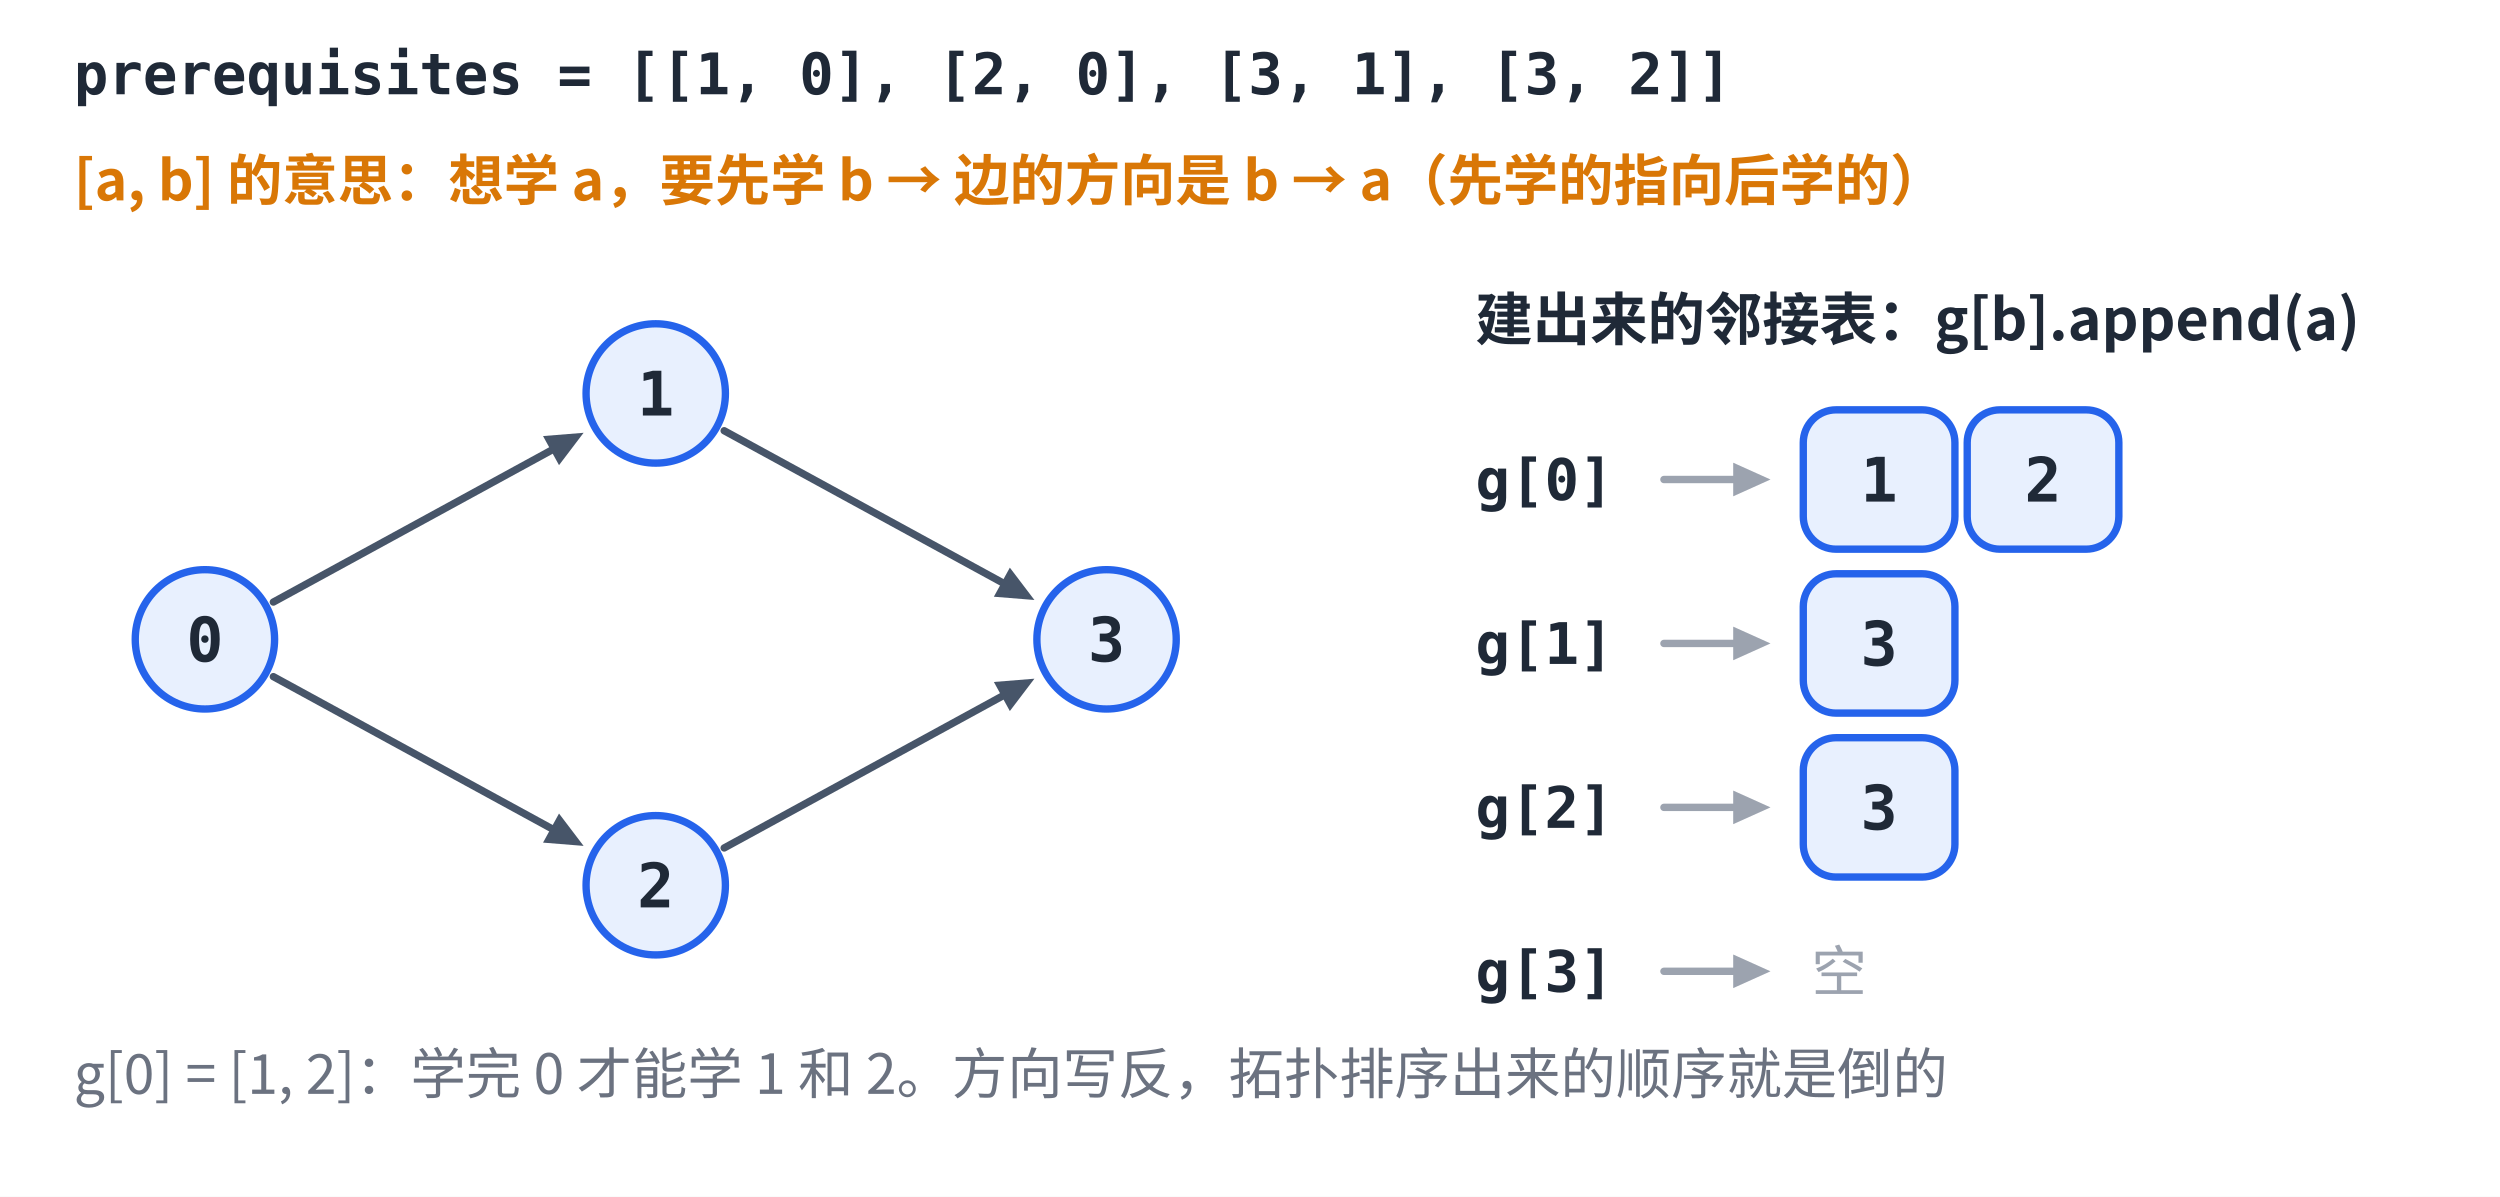
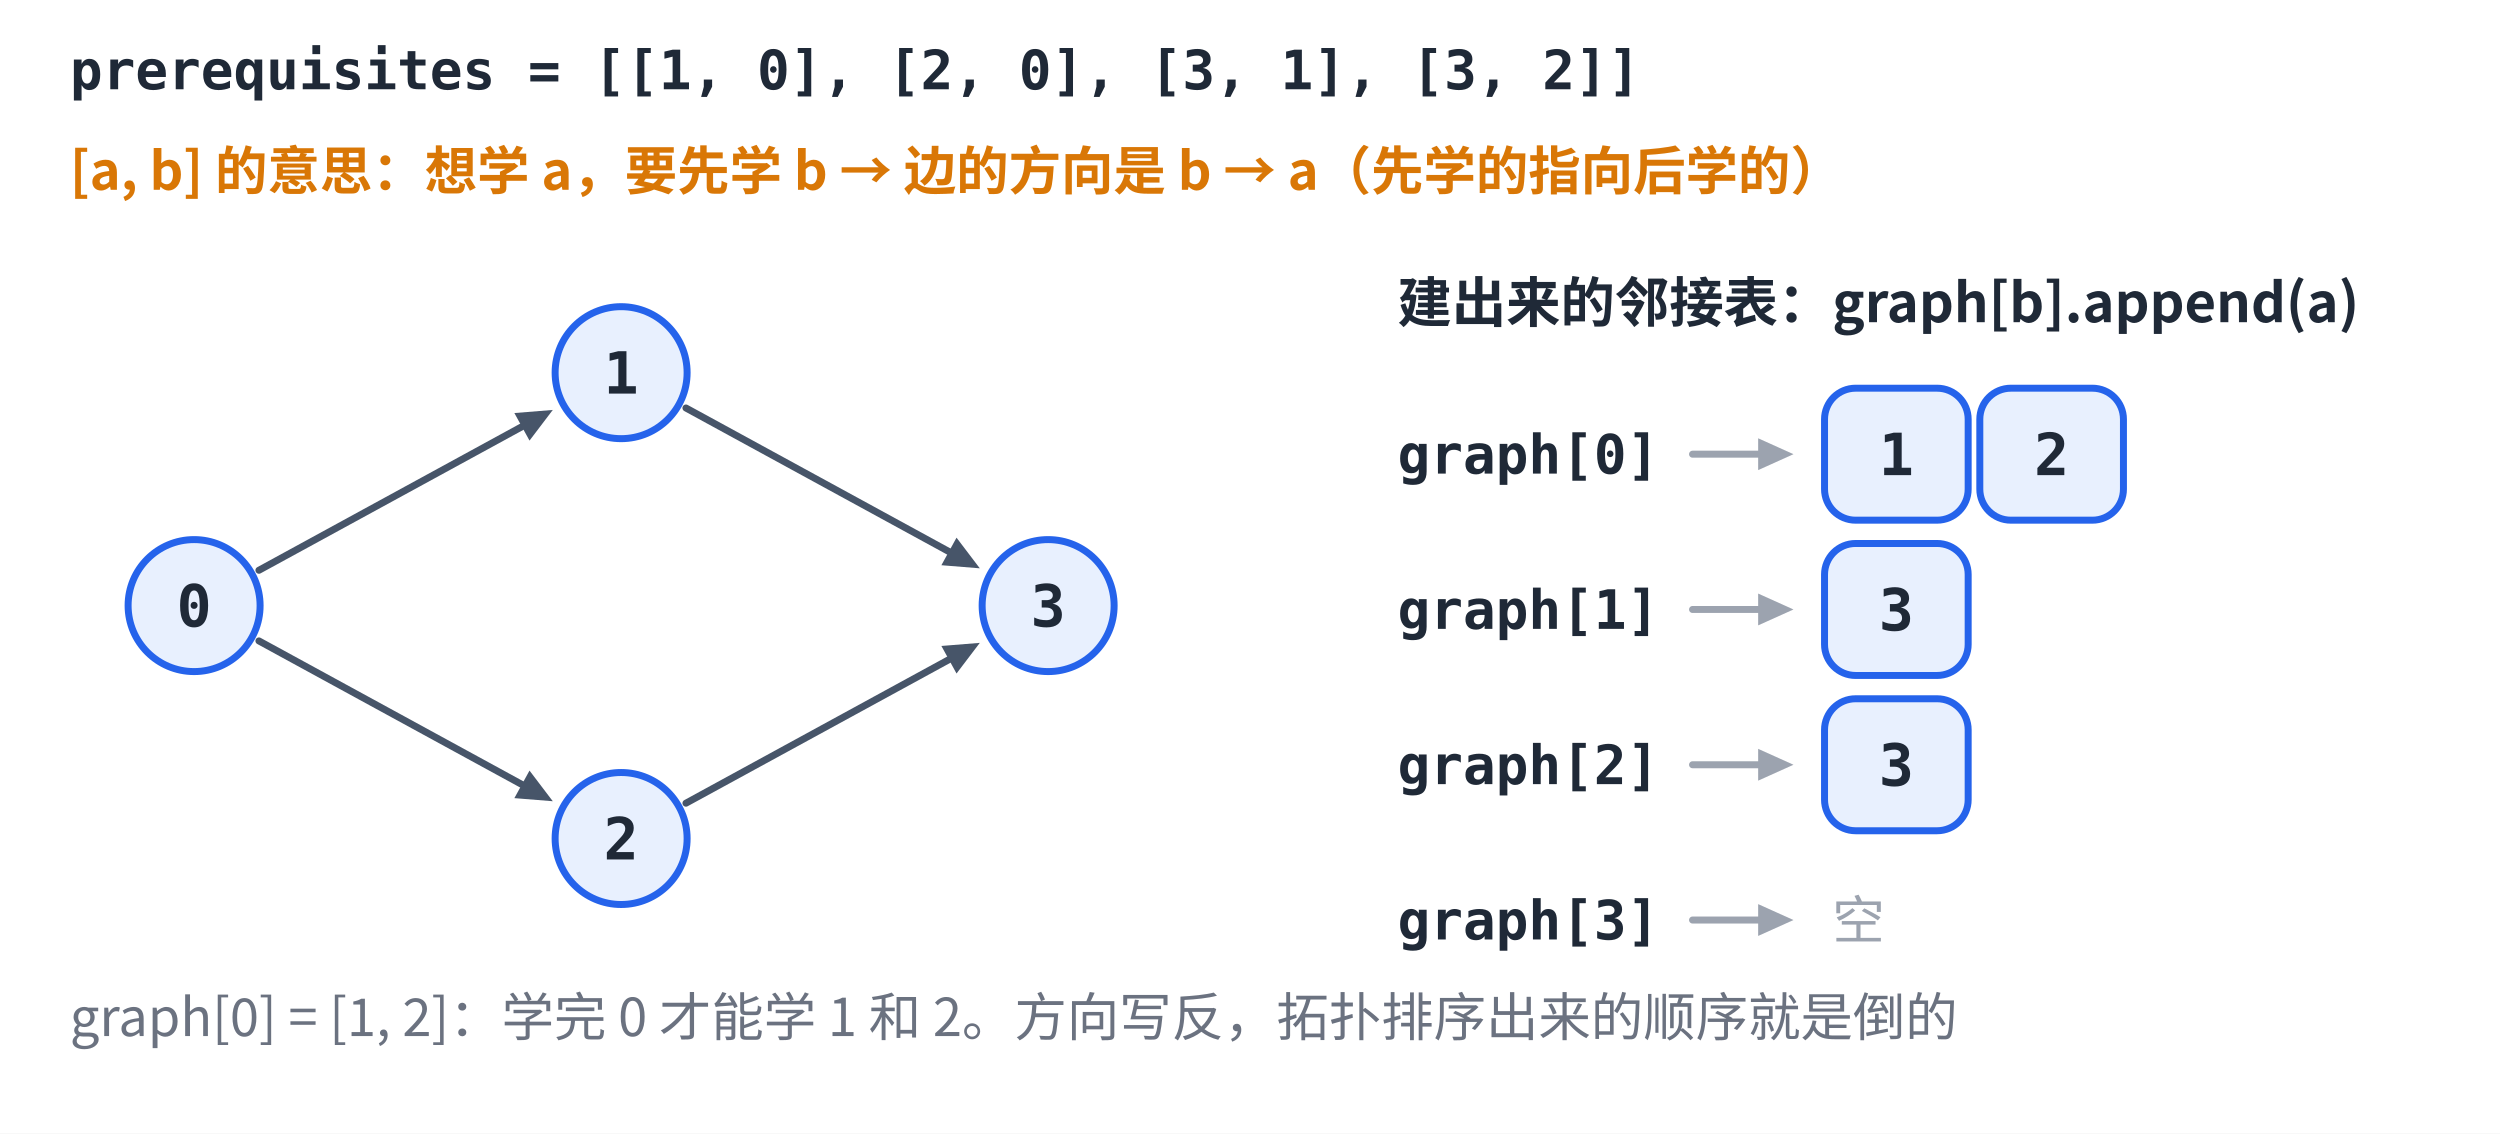
- <svg xmlns="http://www.w3.org/2000/svg" width="610" height="292" viewBox="0 0 610 292">
-   <rect width="610" height="292" fill="#FFFFFF" />
+ <svg xmlns="http://www.w3.org/2000/svg" width="644" height="292" viewBox="0 0 644 292">
+   <rect width="644" height="292" fill="#FFFFFF" />
  <text x="18.0" y="23.0" font-size="14" fill="#1F2937" text-anchor="start" font-family="Menlo, Consolas, DejaVu Sans Mono, PingFang SC, monospace" font-weight="700">prerequisites = [[1, 0], [2, 0], [3, 1], [3, 2]]</text>
  <text x="18.0" y="48.9" font-size="13.5" fill="#D97706" text-anchor="start" font-family="PingFang SC, Hiragino Sans GB, Microsoft YaHei, Noto Sans CJK SC, Helvetica, Arial, sans-serif" font-weight="700">[a, b] 的意思：想学 a，要先学 b   →   边的方向是 b → a（先学的指向后学的）</text>
  <line x1="66.7" y1="146.9" x2="136.3" y2="108.9" stroke="#475569" stroke-width="1.8" stroke-linecap="round" />
  <polygon points="142.4,105.6 136.4,113.5 132.5,106.4" fill="#475569" />
  <line x1="66.7" y1="165.1" x2="136.3" y2="203.1" stroke="#475569" stroke-width="1.8" stroke-linecap="round" />
  <polygon points="142.4,206.4 132.5,205.6 136.4,198.5" fill="#475569" />
  <line x1="176.7" y1="105.1" x2="246.3" y2="143.1" stroke="#475569" stroke-width="1.8" stroke-linecap="round" />
  <polygon points="252.4,146.4 242.5,145.6 246.4,138.5" fill="#475569" />
  <line x1="176.7" y1="206.9" x2="246.3" y2="168.9" stroke="#475569" stroke-width="1.8" stroke-linecap="round" />
  <polygon points="252.4,165.6 246.4,173.5 242.5,166.4" fill="#475569" />
  <circle cx="50.0" cy="156.0" r="17" fill="#E8F0FE" stroke="#2563EB" stroke-width="1.8" />
  <text x="50.0" y="161.4" font-size="15" fill="#1F2937" text-anchor="middle" font-family="Menlo, Consolas, DejaVu Sans Mono, PingFang SC, monospace" font-weight="700">0</text>
  <circle cx="160.0" cy="96.0" r="17" fill="#E8F0FE" stroke="#2563EB" stroke-width="1.8" />
  <text x="160.0" y="101.4" font-size="15" fill="#1F2937" text-anchor="middle" font-family="Menlo, Consolas, DejaVu Sans Mono, PingFang SC, monospace" font-weight="700">1</text>
  <circle cx="160.0" cy="216.0" r="17" fill="#E8F0FE" stroke="#2563EB" stroke-width="1.8" />
  <text x="160.0" y="221.4" font-size="15" fill="#1F2937" text-anchor="middle" font-family="Menlo, Consolas, DejaVu Sans Mono, PingFang SC, monospace" font-weight="700">2</text>
  <circle cx="270.0" cy="156.0" r="17" fill="#E8F0FE" stroke="#2563EB" stroke-width="1.8" />
  <text x="270.0" y="161.4" font-size="15" fill="#1F2937" text-anchor="middle" font-family="Menlo, Consolas, DejaVu Sans Mono, PingFang SC, monospace" font-weight="700">3</text>
-   <text x="360.0" y="83.0" font-size="14" fill="#1F2937" text-anchor="start" font-family="PingFang SC, Hiragino Sans GB, Microsoft YaHei, Noto Sans CJK SC, Helvetica, Arial, sans-serif" font-weight="700">建出来的邻接表：g[b].append(a)</text>
-   <text x="360.0" y="122.0" font-size="14" fill="#1F2937" text-anchor="start" font-family="Menlo, Consolas, DejaVu Sans Mono, PingFang SC, monospace" font-weight="700">g[0]</text>
-   <line x1="406.0" y1="117.0" x2="425.0" y2="117.0" stroke="#9CA3AF" stroke-width="1.8" stroke-linecap="round" />
-   <polygon points="432.0,117.0 422.9,121.1 422.9,112.9" fill="#9CA3AF" />
-   <rect x="440.0" y="100.0" width="37.0" height="34.0" rx="8" fill="#E8F0FE" stroke="#2563EB" stroke-width="1.8" />
-   <text x="458.5" y="122.4" font-size="15" fill="#1F2937" text-anchor="middle" font-family="Menlo, Consolas, DejaVu Sans Mono, PingFang SC, monospace" font-weight="700">1</text>
-   <rect x="480.0" y="100.0" width="37.0" height="34.0" rx="8" fill="#E8F0FE" stroke="#2563EB" stroke-width="1.8" />
-   <text x="498.5" y="122.4" font-size="15" fill="#1F2937" text-anchor="middle" font-family="Menlo, Consolas, DejaVu Sans Mono, PingFang SC, monospace" font-weight="700">2</text>
-   <text x="360.0" y="162.0" font-size="14" fill="#1F2937" text-anchor="start" font-family="Menlo, Consolas, DejaVu Sans Mono, PingFang SC, monospace" font-weight="700">g[1]</text>
-   <line x1="406.0" y1="157.0" x2="425.0" y2="157.0" stroke="#9CA3AF" stroke-width="1.8" stroke-linecap="round" />
-   <polygon points="432.0,157.0 422.9,161.1 422.9,152.9" fill="#9CA3AF" />
-   <rect x="440.0" y="140.0" width="37.0" height="34.0" rx="8" fill="#E8F0FE" stroke="#2563EB" stroke-width="1.8" />
-   <text x="458.5" y="162.4" font-size="15" fill="#1F2937" text-anchor="middle" font-family="Menlo, Consolas, DejaVu Sans Mono, PingFang SC, monospace" font-weight="700">3</text>
-   <text x="360.0" y="202.0" font-size="14" fill="#1F2937" text-anchor="start" font-family="Menlo, Consolas, DejaVu Sans Mono, PingFang SC, monospace" font-weight="700">g[2]</text>
-   <line x1="406.0" y1="197.0" x2="425.0" y2="197.0" stroke="#9CA3AF" stroke-width="1.8" stroke-linecap="round" />
-   <polygon points="432.0,197.0 422.9,201.1 422.9,192.9" fill="#9CA3AF" />
-   <rect x="440.0" y="180.0" width="37.0" height="34.0" rx="8" fill="#E8F0FE" stroke="#2563EB" stroke-width="1.8" />
-   <text x="458.5" y="202.4" font-size="15" fill="#1F2937" text-anchor="middle" font-family="Menlo, Consolas, DejaVu Sans Mono, PingFang SC, monospace" font-weight="700">3</text>
-   <text x="360.0" y="242.0" font-size="14" fill="#1F2937" text-anchor="start" font-family="Menlo, Consolas, DejaVu Sans Mono, PingFang SC, monospace" font-weight="700">g[3]</text>
-   <line x1="406.0" y1="237.0" x2="425.0" y2="237.0" stroke="#9CA3AF" stroke-width="1.8" stroke-linecap="round" />
-   <polygon points="432.0,237.0 422.9,241.1 422.9,232.9" fill="#9CA3AF" />
-   <text x="442.0" y="241.9" font-size="13.5" fill="#9CA3AF" text-anchor="start" font-family="PingFang SC, Hiragino Sans GB, Microsoft YaHei, Noto Sans CJK SC, Helvetica, Arial, sans-serif">空</text>
-   <text x="18.0" y="266.9" font-size="13.5" fill="#6B7280" text-anchor="start" font-family="PingFang SC, Hiragino Sans GB, Microsoft YaHei, Noto Sans CJK SC, Helvetica, Arial, sans-serif">g[0] = [1, 2]：学完 0 才能学 1 和 2。方向写反，拓扑排序出来的顺序就是倒的</text>
+   <text x="360.0" y="83.0" font-size="14" fill="#1F2937" text-anchor="start" font-family="PingFang SC, Hiragino Sans GB, Microsoft YaHei, Noto Sans CJK SC, Helvetica, Arial, sans-serif" font-weight="700">建出来的邻接表：graph[b].append(a)</text>
+   <text x="360.0" y="122.0" font-size="14" fill="#1F2937" text-anchor="start" font-family="Menlo, Consolas, DejaVu Sans Mono, PingFang SC, monospace" font-weight="700">graph[0]</text>
+   <line x1="436.0" y1="117.0" x2="455.0" y2="117.0" stroke="#9CA3AF" stroke-width="1.8" stroke-linecap="round" />
+   <polygon points="462.0,117.0 452.9,121.1 452.9,112.9" fill="#9CA3AF" />
+   <rect x="470.0" y="100.0" width="37.0" height="34.0" rx="8" fill="#E8F0FE" stroke="#2563EB" stroke-width="1.8" />
+   <text x="488.5" y="122.4" font-size="15" fill="#1F2937" text-anchor="middle" font-family="Menlo, Consolas, DejaVu Sans Mono, PingFang SC, monospace" font-weight="700">1</text>
+   <rect x="510.0" y="100.0" width="37.0" height="34.0" rx="8" fill="#E8F0FE" stroke="#2563EB" stroke-width="1.8" />
+   <text x="528.5" y="122.4" font-size="15" fill="#1F2937" text-anchor="middle" font-family="Menlo, Consolas, DejaVu Sans Mono, PingFang SC, monospace" font-weight="700">2</text>
+   <text x="360.0" y="162.0" font-size="14" fill="#1F2937" text-anchor="start" font-family="Menlo, Consolas, DejaVu Sans Mono, PingFang SC, monospace" font-weight="700">graph[1]</text>
+   <line x1="436.0" y1="157.0" x2="455.0" y2="157.0" stroke="#9CA3AF" stroke-width="1.8" stroke-linecap="round" />
+   <polygon points="462.0,157.0 452.9,161.1 452.9,152.9" fill="#9CA3AF" />
+   <rect x="470.0" y="140.0" width="37.0" height="34.0" rx="8" fill="#E8F0FE" stroke="#2563EB" stroke-width="1.8" />
+   <text x="488.5" y="162.4" font-size="15" fill="#1F2937" text-anchor="middle" font-family="Menlo, Consolas, DejaVu Sans Mono, PingFang SC, monospace" font-weight="700">3</text>
+   <text x="360.0" y="202.0" font-size="14" fill="#1F2937" text-anchor="start" font-family="Menlo, Consolas, DejaVu Sans Mono, PingFang SC, monospace" font-weight="700">graph[2]</text>
+   <line x1="436.0" y1="197.0" x2="455.0" y2="197.0" stroke="#9CA3AF" stroke-width="1.8" stroke-linecap="round" />
+   <polygon points="462.0,197.0 452.9,201.1 452.9,192.9" fill="#9CA3AF" />
+   <rect x="470.0" y="180.0" width="37.0" height="34.0" rx="8" fill="#E8F0FE" stroke="#2563EB" stroke-width="1.8" />
+   <text x="488.5" y="202.4" font-size="15" fill="#1F2937" text-anchor="middle" font-family="Menlo, Consolas, DejaVu Sans Mono, PingFang SC, monospace" font-weight="700">3</text>
+   <text x="360.0" y="242.0" font-size="14" fill="#1F2937" text-anchor="start" font-family="Menlo, Consolas, DejaVu Sans Mono, PingFang SC, monospace" font-weight="700">graph[3]</text>
+   <line x1="436.0" y1="237.0" x2="455.0" y2="237.0" stroke="#9CA3AF" stroke-width="1.8" stroke-linecap="round" />
+   <polygon points="462.0,237.0 452.9,241.1 452.9,232.9" fill="#9CA3AF" />
+   <text x="472.0" y="241.9" font-size="13.5" fill="#9CA3AF" text-anchor="start" font-family="PingFang SC, Hiragino Sans GB, Microsoft YaHei, Noto Sans CJK SC, Helvetica, Arial, sans-serif">空</text>
+   <text x="18.0" y="266.9" font-size="13.5" fill="#6B7280" text-anchor="start" font-family="PingFang SC, Hiragino Sans GB, Microsoft YaHei, Noto Sans CJK SC, Helvetica, Arial, sans-serif">graph[0] = [1, 2]：学完 0 才能学 1 和 2。方向写反，拓扑排序出来的顺序就是倒的</text>
</svg>
